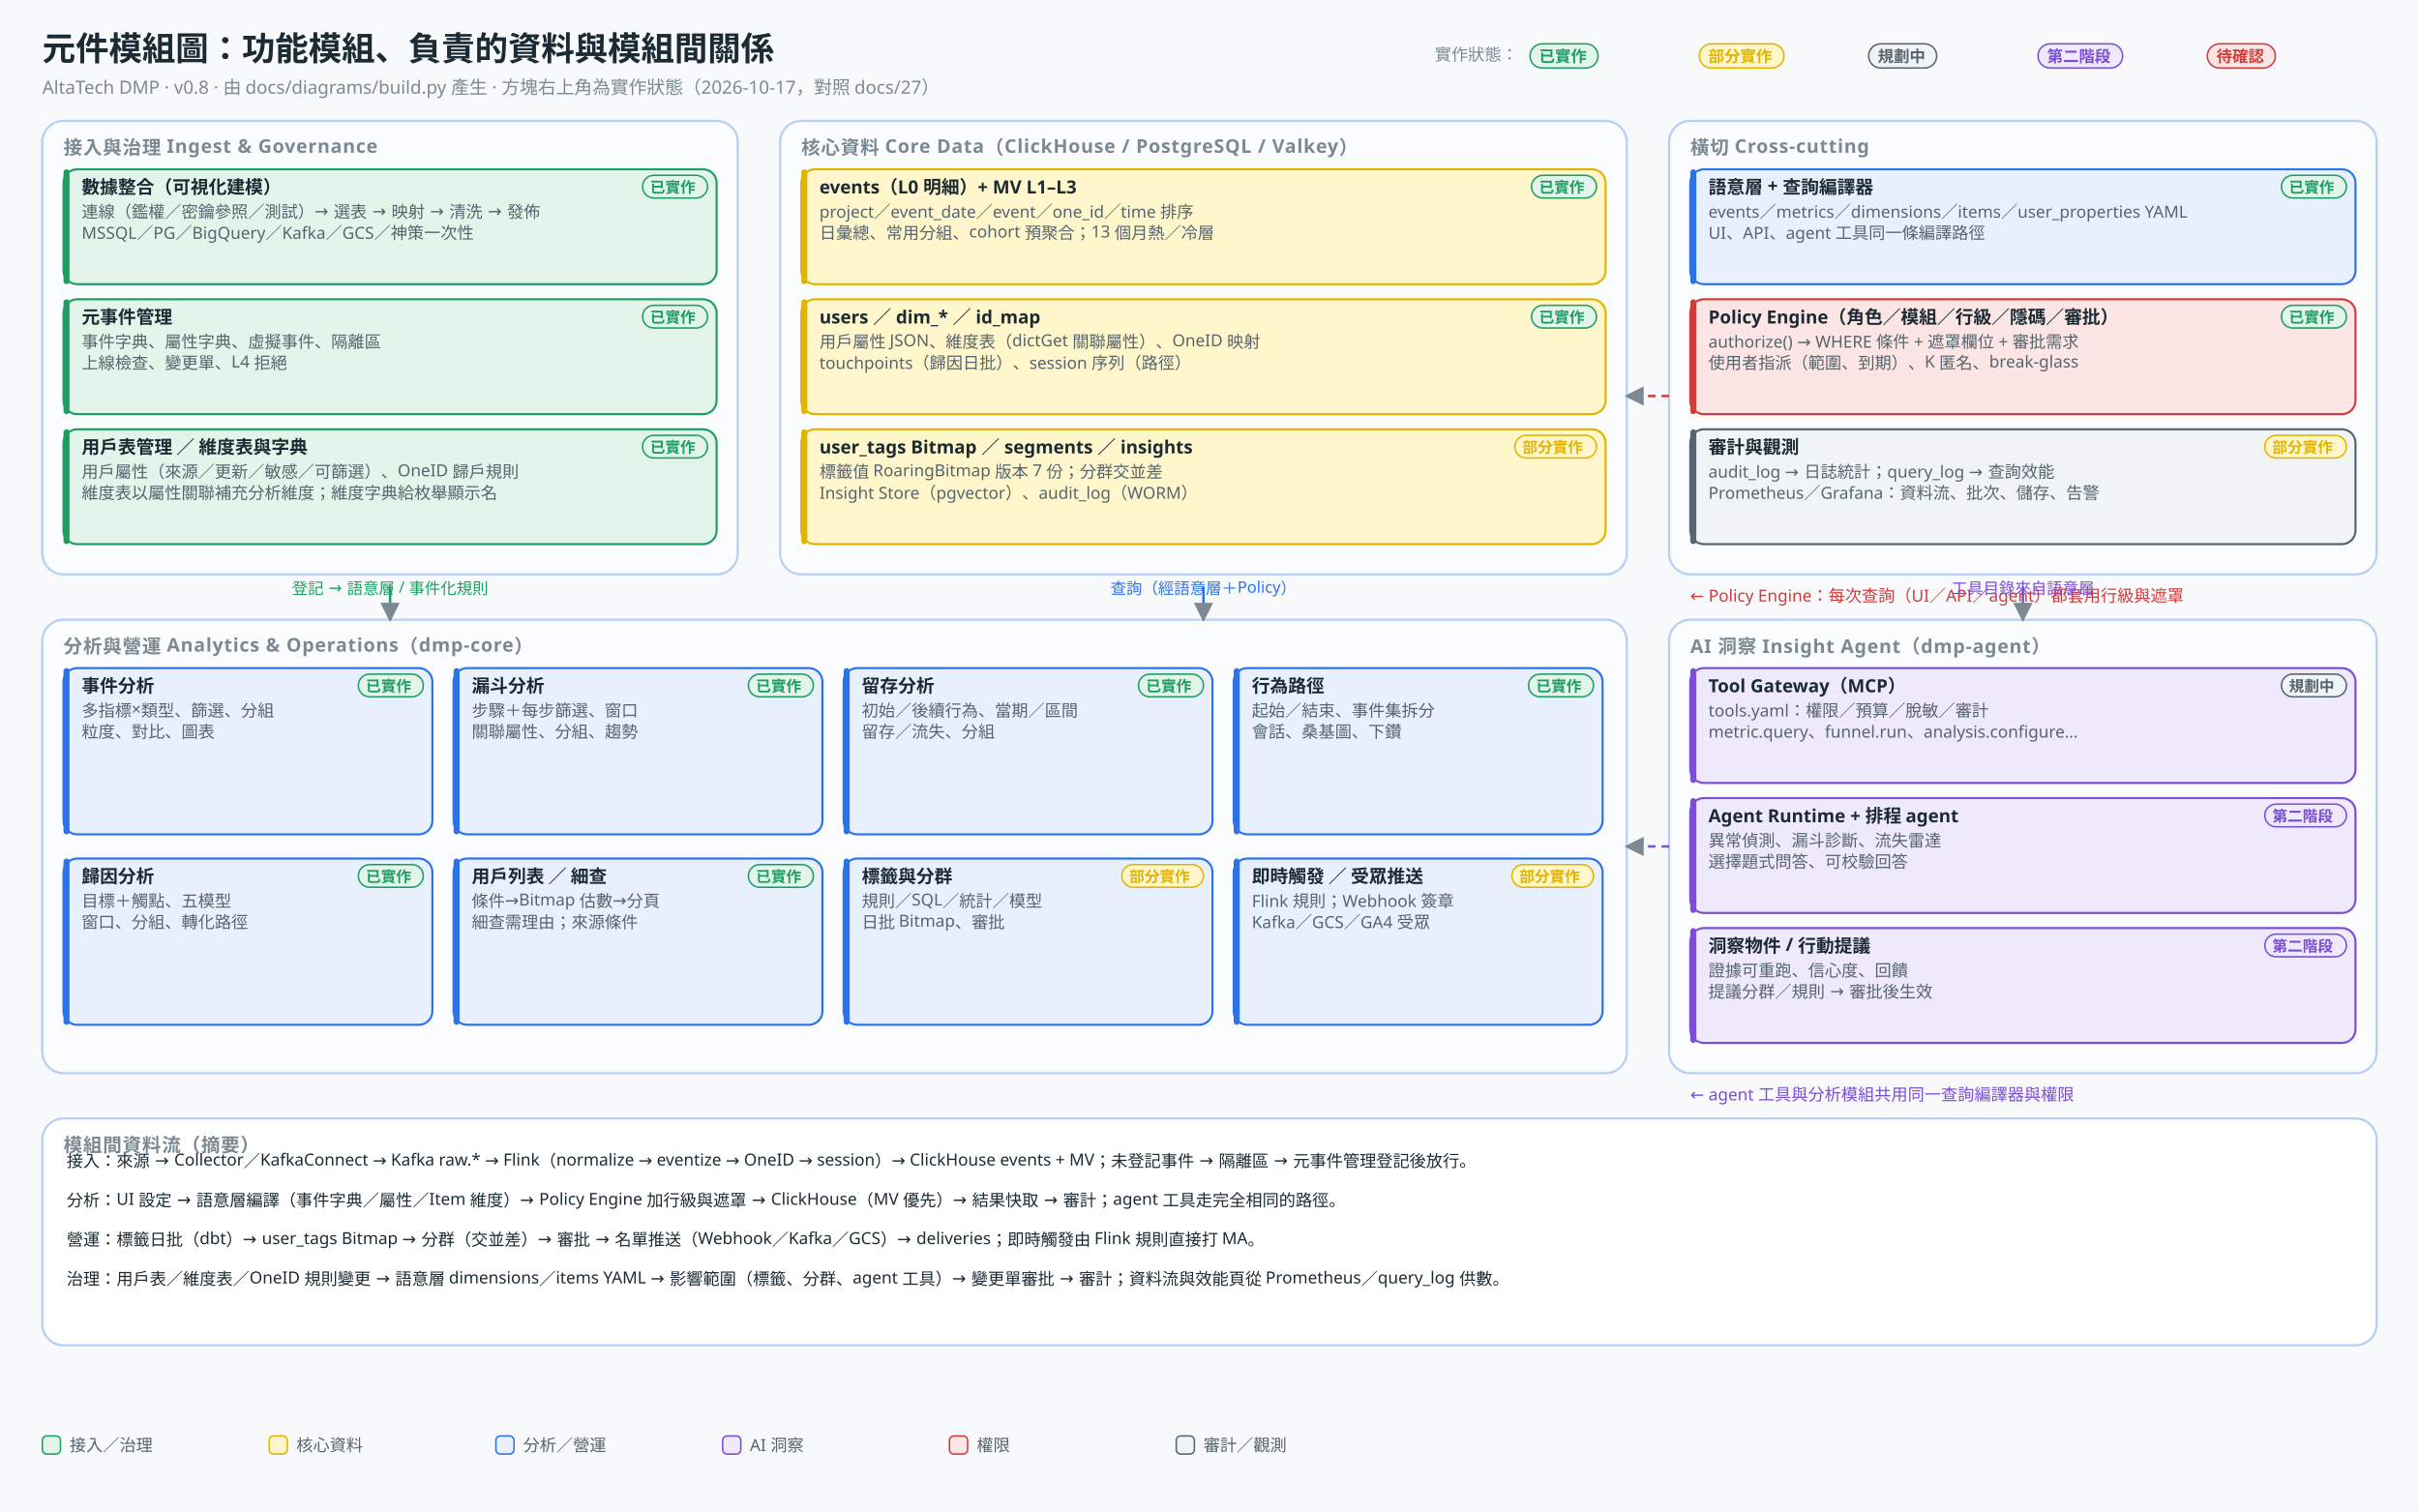
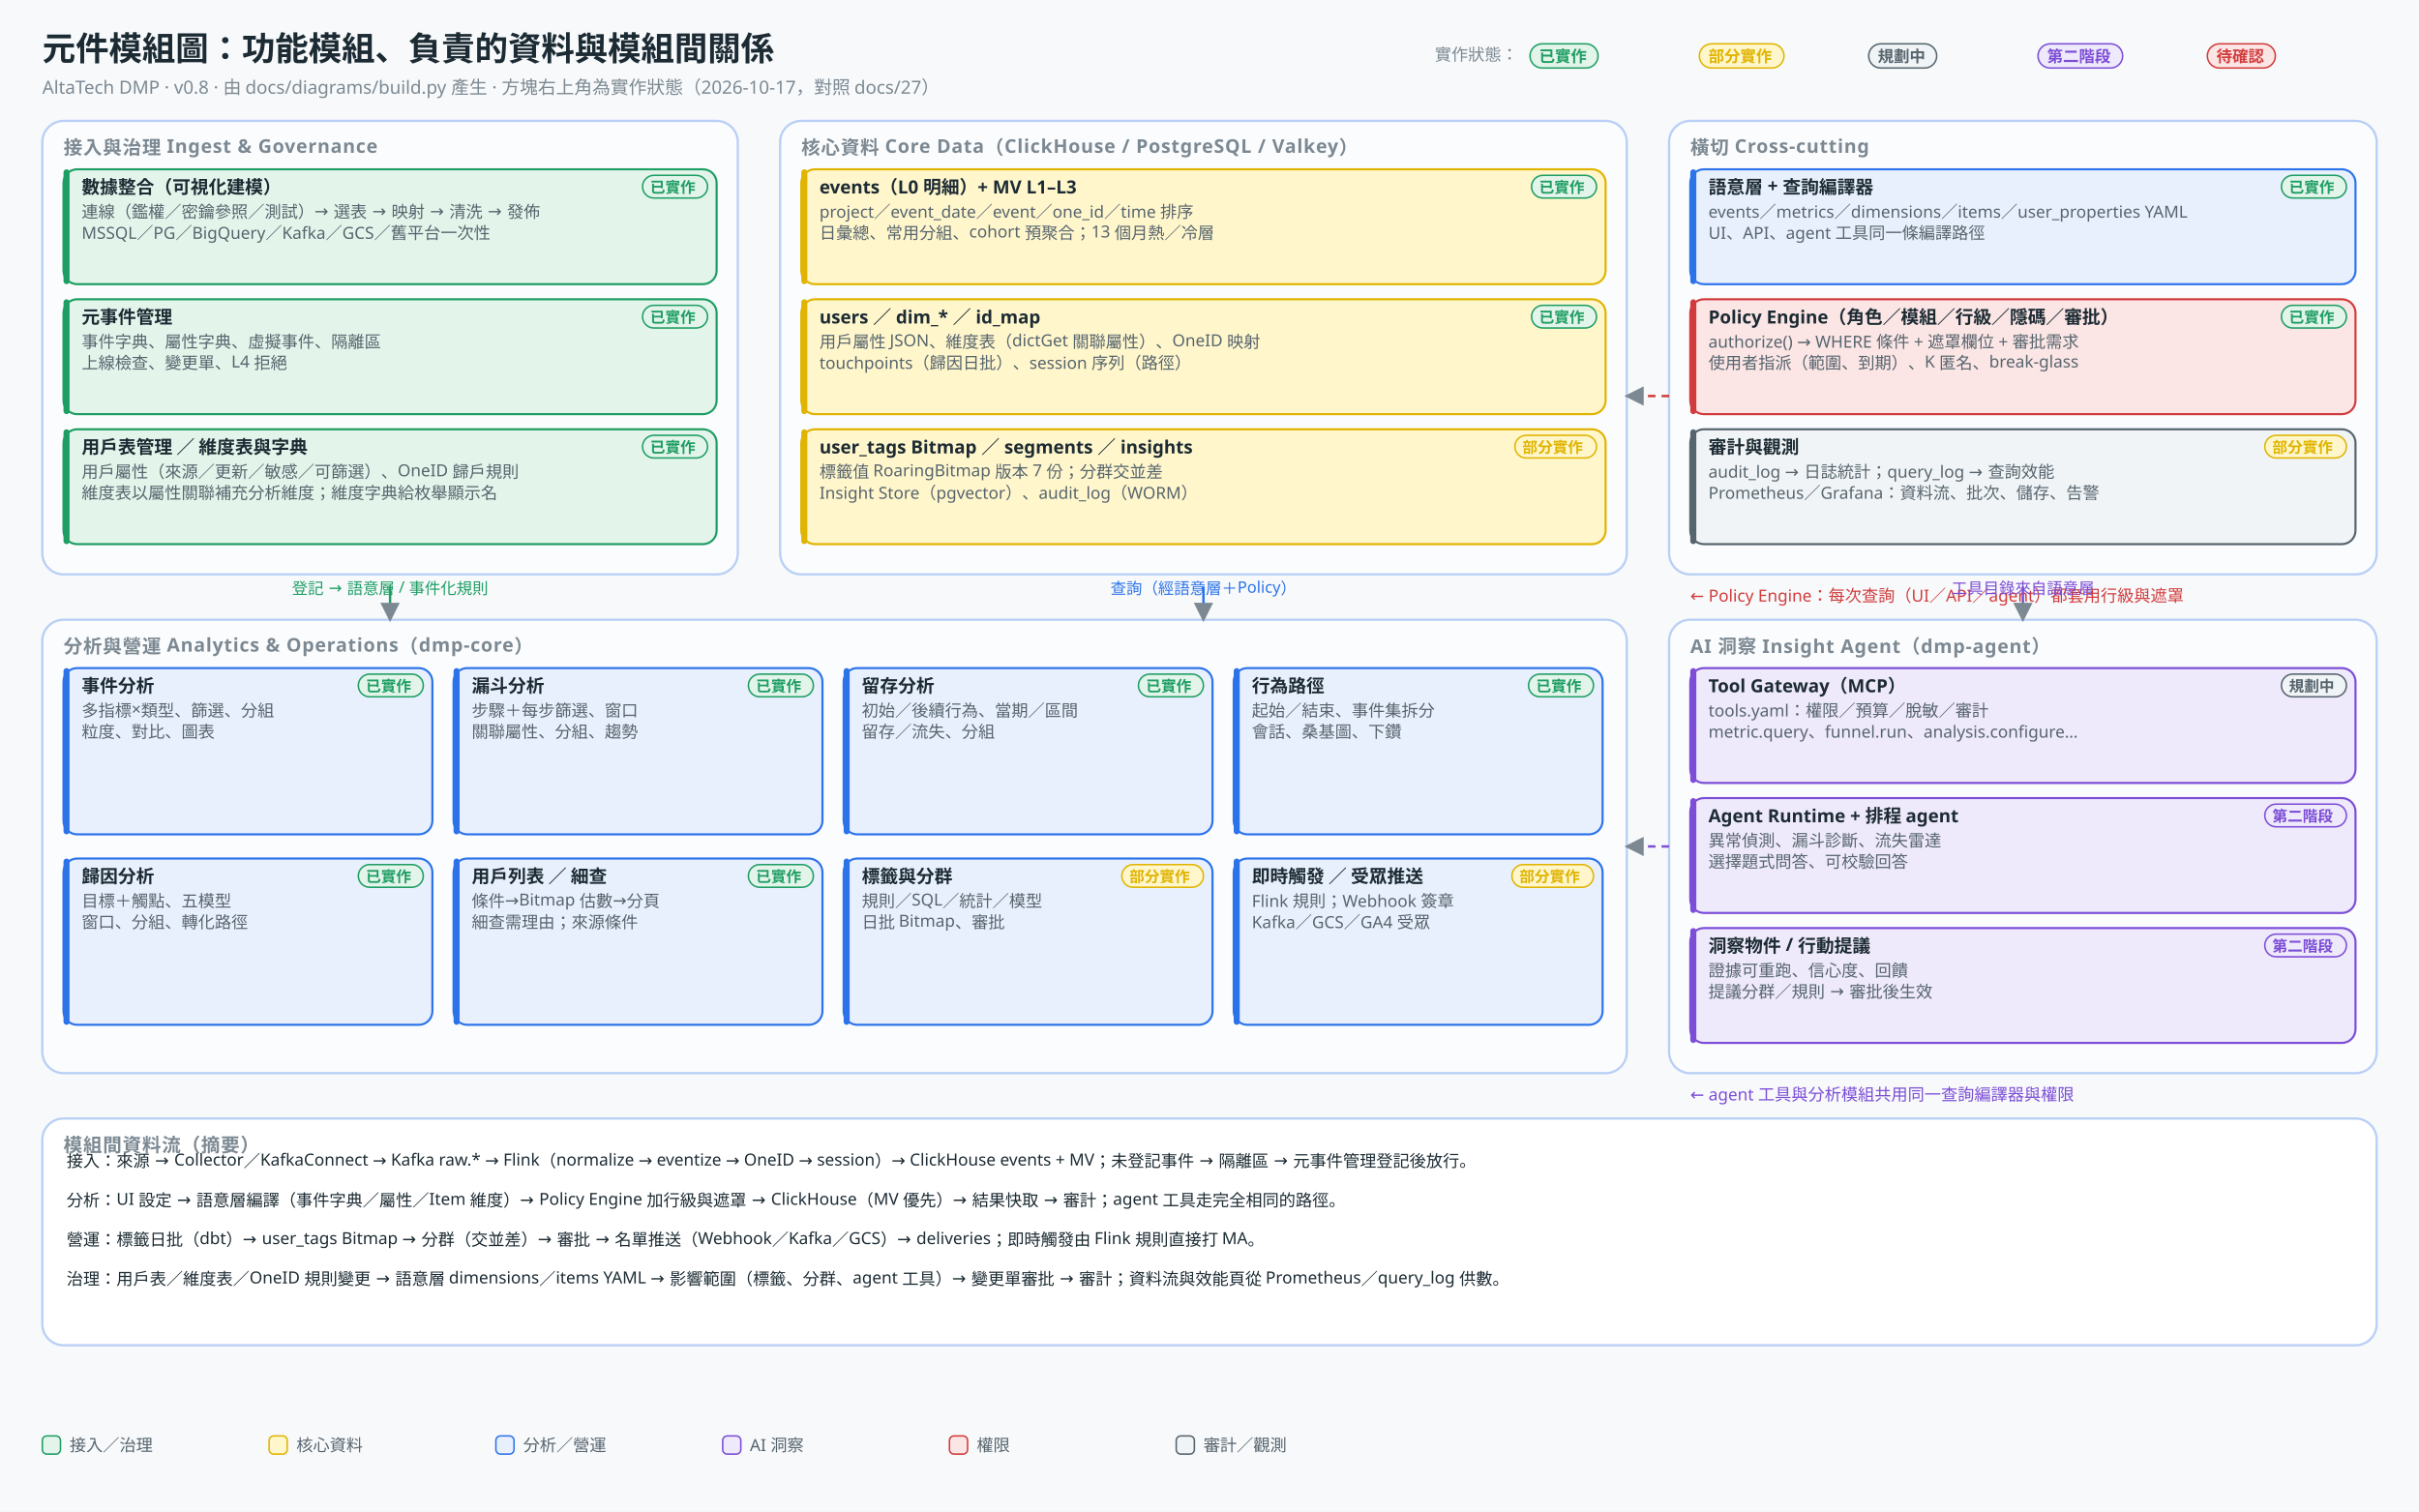
<svg xmlns="http://www.w3.org/2000/svg" viewBox="0 0 1600 1000" width="1600" height="1000">
  <defs>
    <marker id="ah" markerWidth="8" markerHeight="8" refX="7" refY="4" orient="auto">
      <path d="M0,0 L8,4 L0,8 z" fill="#7C8992" />
    </marker>
  </defs>
  <rect width="1600" height="1000" fill="#F7F9FB" />
  <text x="28" y="40" font-family="'Plus Jakarta Sans','Noto Sans TC','PingFang TC','Microsoft JhengHei',sans-serif" font-size="22" font-weight="800" fill="#1C2B33">元件模組圖：功能模組、負責的資料與模組間關係</text>
  <text x="28" y="62" font-family="'Plus Jakarta Sans','Noto Sans TC','PingFang TC','Microsoft JhengHei',sans-serif" font-size="12" fill="#7C8992">AltaTech DMP · v0.8 · 由 docs/diagrams/build.py 產生 · 方塊右上角為實作狀態（2026-10-17，對照 docs/27）</text>
  <text x="1004" y="40" font-family="'Plus Jakarta Sans','Noto Sans TC','PingFang TC','Microsoft JhengHei',sans-serif" font-size="11" fill="#7C8992" text-anchor="end">實作狀態：</text>
  <rect x="1012" y="29" width="45" height="16" rx="8" fill="#E3F4EA" stroke="#1E9E63" />
  <text x="1018" y="41" font-family="'Plus Jakarta Sans','Noto Sans TC','PingFang TC','Microsoft JhengHei',sans-serif" font-size="10.5" font-weight="700" fill="#1E9E63">已實作</text>
  <rect x="1124" y="29" width="56" height="16" rx="8" fill="#FFF6CC" stroke="#E0B400" />
  <text x="1130" y="41" font-family="'Plus Jakarta Sans','Noto Sans TC','PingFang TC','Microsoft JhengHei',sans-serif" font-size="10.5" font-weight="700" fill="#E0B400">部分實作</text>
  <rect x="1236" y="29" width="45" height="16" rx="8" fill="#F1F4F6" stroke="#56646D" />
  <text x="1242" y="41" font-family="'Plus Jakarta Sans','Noto Sans TC','PingFang TC','Microsoft JhengHei',sans-serif" font-size="10.5" font-weight="700" fill="#56646D">規劃中</text>
  <rect x="1348" y="29" width="56" height="16" rx="8" fill="#EEE9FB" stroke="#7C4DD6" />
  <text x="1354" y="41" font-family="'Plus Jakarta Sans','Noto Sans TC','PingFang TC','Microsoft JhengHei',sans-serif" font-size="10.5" font-weight="700" fill="#7C4DD6">第二階段</text>
  <rect x="1460" y="29" width="45" height="16" rx="8" fill="#FBE5E5" stroke="#D23B3B" />
  <text x="1466" y="41" font-family="'Plus Jakarta Sans','Noto Sans TC','PingFang TC','Microsoft JhengHei',sans-serif" font-size="10.5" font-weight="700" fill="#D23B3B">待確認</text>
  <rect x="28" y="80" width="460" height="300" rx="14" fill="#FBFCFE" stroke="#B9CFF5" stroke-width="1.5" />
  <text x="42" y="102" font-family="'Plus Jakarta Sans','Noto Sans TC','PingFang TC','Microsoft JhengHei',sans-serif" font-size="12.5" font-weight="800" fill="#7C8992" letter-spacing=".5">接入與治理  Ingest &amp; Governance</text>
  <rect x="42" y="112" width="432" height="76" rx="9" fill="#E3F4EA" stroke="#1E9E63" stroke-width="1.4" />
  <rect x="42" y="112" width="4" height="76" rx="2" fill="#1E9E63" />
  <text x="54" y="128" font-family="'Plus Jakarta Sans','Noto Sans TC','PingFang TC','Microsoft JhengHei',sans-serif" font-size="12" font-weight="700" fill="#1C2B33">數據整合（可視化建模）</text>
  <text x="54" y="144" font-family="'Plus Jakarta Sans','Noto Sans TC','PingFang TC','Microsoft JhengHei',sans-serif" font-size="11" fill="#56646D">連線（鑑權／密鑰參照／測試）→ 選表 → 映射 → 清洗 → 發佈</text>
-   <text x="54" y="158" font-family="'Plus Jakarta Sans','Noto Sans TC','PingFang TC','Microsoft JhengHei',sans-serif" font-size="11" fill="#56646D">MSSQL／PG／BigQuery／Kafka／GCS／神策一次性</text>
+   <text x="54" y="158" font-family="'Plus Jakarta Sans','Noto Sans TC','PingFang TC','Microsoft JhengHei',sans-serif" font-size="11" fill="#56646D">MSSQL／PG／BigQuery／Kafka／GCS／舊平台一次性</text>
  <rect x="425" y="116" width="43" height="15" rx="7.5" fill="#E3F4EA" stroke="#1E9E63" stroke-width="1" />
  <text x="430" y="127.5" font-family="'Plus Jakarta Sans','Noto Sans TC','PingFang TC','Microsoft JhengHei',sans-serif" font-size="10" font-weight="700" fill="#1E9E63">已實作</text>
  <rect x="42" y="198" width="432" height="76" rx="9" fill="#E3F4EA" stroke="#1E9E63" stroke-width="1.4" />
  <rect x="42" y="198" width="4" height="76" rx="2" fill="#1E9E63" />
  <text x="54" y="214" font-family="'Plus Jakarta Sans','Noto Sans TC','PingFang TC','Microsoft JhengHei',sans-serif" font-size="12" font-weight="700" fill="#1C2B33">元事件管理</text>
  <text x="54" y="230" font-family="'Plus Jakarta Sans','Noto Sans TC','PingFang TC','Microsoft JhengHei',sans-serif" font-size="11" fill="#56646D">事件字典、屬性字典、虛擬事件、隔離區</text>
  <text x="54" y="244" font-family="'Plus Jakarta Sans','Noto Sans TC','PingFang TC','Microsoft JhengHei',sans-serif" font-size="11" fill="#56646D">上線檢查、變更單、L4 拒絕</text>
  <rect x="425" y="202" width="43" height="15" rx="7.5" fill="#E3F4EA" stroke="#1E9E63" stroke-width="1" />
  <text x="430" y="213.5" font-family="'Plus Jakarta Sans','Noto Sans TC','PingFang TC','Microsoft JhengHei',sans-serif" font-size="10" font-weight="700" fill="#1E9E63">已實作</text>
  <rect x="42" y="284" width="432" height="76" rx="9" fill="#E3F4EA" stroke="#1E9E63" stroke-width="1.4" />
  <rect x="42" y="284" width="4" height="76" rx="2" fill="#1E9E63" />
  <text x="54" y="300" font-family="'Plus Jakarta Sans','Noto Sans TC','PingFang TC','Microsoft JhengHei',sans-serif" font-size="12" font-weight="700" fill="#1C2B33">用戶表管理 ／ 維度表與字典</text>
  <text x="54" y="316" font-family="'Plus Jakarta Sans','Noto Sans TC','PingFang TC','Microsoft JhengHei',sans-serif" font-size="11" fill="#56646D">用戶屬性（來源／更新／敏感／可篩選）、OneID 歸戶規則</text>
  <text x="54" y="330" font-family="'Plus Jakarta Sans','Noto Sans TC','PingFang TC','Microsoft JhengHei',sans-serif" font-size="11" fill="#56646D">維度表以屬性關聯補充分析維度；維度字典給枚舉顯示名</text>
  <rect x="425" y="288" width="43" height="15" rx="7.5" fill="#E3F4EA" stroke="#1E9E63" stroke-width="1" />
  <text x="430" y="299.5" font-family="'Plus Jakarta Sans','Noto Sans TC','PingFang TC','Microsoft JhengHei',sans-serif" font-size="10" font-weight="700" fill="#1E9E63">已實作</text>
  <rect x="516" y="80" width="560" height="300" rx="14" fill="#FBFCFE" stroke="#B9CFF5" stroke-width="1.5" />
  <text x="530" y="102" font-family="'Plus Jakarta Sans','Noto Sans TC','PingFang TC','Microsoft JhengHei',sans-serif" font-size="12.5" font-weight="800" fill="#7C8992" letter-spacing=".5">核心資料  Core Data（ClickHouse / PostgreSQL / Valkey）</text>
  <rect x="530" y="112" width="532" height="76" rx="9" fill="#FFF6CC" stroke="#E0B400" stroke-width="1.4" />
  <rect x="530" y="112" width="4" height="76" rx="2" fill="#E0B400" />
  <text x="542" y="128" font-family="'Plus Jakarta Sans','Noto Sans TC','PingFang TC','Microsoft JhengHei',sans-serif" font-size="12" font-weight="700" fill="#1C2B33">events（L0 明細）+ MV L1–L3</text>
  <text x="542" y="144" font-family="'Plus Jakarta Sans','Noto Sans TC','PingFang TC','Microsoft JhengHei',sans-serif" font-size="11" fill="#56646D">project／event_date／event／one_id／time 排序</text>
  <text x="542" y="158" font-family="'Plus Jakarta Sans','Noto Sans TC','PingFang TC','Microsoft JhengHei',sans-serif" font-size="11" fill="#56646D">日彙總、常用分組、cohort 預聚合；13 個月熱／冷層</text>
  <rect x="1013" y="116" width="43" height="15" rx="7.5" fill="#E3F4EA" stroke="#1E9E63" stroke-width="1" />
  <text x="1018" y="127.5" font-family="'Plus Jakarta Sans','Noto Sans TC','PingFang TC','Microsoft JhengHei',sans-serif" font-size="10" font-weight="700" fill="#1E9E63">已實作</text>
  <rect x="530" y="198" width="532" height="76" rx="9" fill="#FFF6CC" stroke="#E0B400" stroke-width="1.4" />
  <rect x="530" y="198" width="4" height="76" rx="2" fill="#E0B400" />
  <text x="542" y="214" font-family="'Plus Jakarta Sans','Noto Sans TC','PingFang TC','Microsoft JhengHei',sans-serif" font-size="12" font-weight="700" fill="#1C2B33">users ／ dim_* ／ id_map</text>
  <text x="542" y="230" font-family="'Plus Jakarta Sans','Noto Sans TC','PingFang TC','Microsoft JhengHei',sans-serif" font-size="11" fill="#56646D">用戶屬性 JSON、維度表（dictGet 關聯屬性）、OneID 映射</text>
  <text x="542" y="244" font-family="'Plus Jakarta Sans','Noto Sans TC','PingFang TC','Microsoft JhengHei',sans-serif" font-size="11" fill="#56646D">touchpoints（歸因日批）、session 序列（路徑）</text>
  <rect x="1013" y="202" width="43" height="15" rx="7.5" fill="#E3F4EA" stroke="#1E9E63" stroke-width="1" />
  <text x="1018" y="213.5" font-family="'Plus Jakarta Sans','Noto Sans TC','PingFang TC','Microsoft JhengHei',sans-serif" font-size="10" font-weight="700" fill="#1E9E63">已實作</text>
  <rect x="530" y="284" width="532" height="76" rx="9" fill="#FFF6CC" stroke="#E0B400" stroke-width="1.4" />
  <rect x="530" y="284" width="4" height="76" rx="2" fill="#E0B400" />
  <text x="542" y="300" font-family="'Plus Jakarta Sans','Noto Sans TC','PingFang TC','Microsoft JhengHei',sans-serif" font-size="12" font-weight="700" fill="#1C2B33">user_tags Bitmap ／ segments ／ insights</text>
  <text x="542" y="316" font-family="'Plus Jakarta Sans','Noto Sans TC','PingFang TC','Microsoft JhengHei',sans-serif" font-size="11" fill="#56646D">標籤值 RoaringBitmap 版本 7 份；分群交並差</text>
  <text x="542" y="330" font-family="'Plus Jakarta Sans','Noto Sans TC','PingFang TC','Microsoft JhengHei',sans-serif" font-size="11" fill="#56646D">Insight Store（pgvector）、audit_log（WORM）</text>
  <rect x="1002" y="288" width="54" height="15" rx="7.5" fill="#FFF6CC" stroke="#E0B400" stroke-width="1" />
  <text x="1007" y="299.5" font-family="'Plus Jakarta Sans','Noto Sans TC','PingFang TC','Microsoft JhengHei',sans-serif" font-size="10" font-weight="700" fill="#E0B400">部分實作</text>
  <rect x="1104" y="80" width="468" height="300" rx="14" fill="#FBFCFE" stroke="#B9CFF5" stroke-width="1.5" />
  <text x="1118" y="102" font-family="'Plus Jakarta Sans','Noto Sans TC','PingFang TC','Microsoft JhengHei',sans-serif" font-size="12.5" font-weight="800" fill="#7C8992" letter-spacing=".5">橫切  Cross-cutting</text>
  <rect x="1118" y="112" width="440" height="76" rx="9" fill="#E9F0FD" stroke="#2C73EA" stroke-width="1.4" />
  <rect x="1118" y="112" width="4" height="76" rx="2" fill="#2C73EA" />
  <text x="1130" y="128" font-family="'Plus Jakarta Sans','Noto Sans TC','PingFang TC','Microsoft JhengHei',sans-serif" font-size="12" font-weight="700" fill="#1C2B33">語意層 + 查詢編譯器</text>
  <text x="1130" y="144" font-family="'Plus Jakarta Sans','Noto Sans TC','PingFang TC','Microsoft JhengHei',sans-serif" font-size="11" fill="#56646D">events／metrics／dimensions／items／user_properties YAML</text>
  <text x="1130" y="158" font-family="'Plus Jakarta Sans','Noto Sans TC','PingFang TC','Microsoft JhengHei',sans-serif" font-size="11" fill="#56646D">UI、API、agent 工具同一條編譯路徑</text>
  <rect x="1509" y="116" width="43" height="15" rx="7.5" fill="#E3F4EA" stroke="#1E9E63" stroke-width="1" />
  <text x="1514" y="127.5" font-family="'Plus Jakarta Sans','Noto Sans TC','PingFang TC','Microsoft JhengHei',sans-serif" font-size="10" font-weight="700" fill="#1E9E63">已實作</text>
  <rect x="1118" y="198" width="440" height="76" rx="9" fill="#FBE5E5" stroke="#D23B3B" stroke-width="1.4" />
  <rect x="1118" y="198" width="4" height="76" rx="2" fill="#D23B3B" />
  <text x="1130" y="214" font-family="'Plus Jakarta Sans','Noto Sans TC','PingFang TC','Microsoft JhengHei',sans-serif" font-size="12" font-weight="700" fill="#1C2B33">Policy Engine（角色／模組／行級／隱碼／審批）</text>
  <text x="1130" y="230" font-family="'Plus Jakarta Sans','Noto Sans TC','PingFang TC','Microsoft JhengHei',sans-serif" font-size="11" fill="#56646D">authorize() → WHERE 條件 + 遮罩欄位 + 審批需求</text>
  <text x="1130" y="244" font-family="'Plus Jakarta Sans','Noto Sans TC','PingFang TC','Microsoft JhengHei',sans-serif" font-size="11" fill="#56646D">使用者指派（範圍、到期）、K 匿名、break-glass</text>
  <rect x="1509" y="202" width="43" height="15" rx="7.5" fill="#E3F4EA" stroke="#1E9E63" stroke-width="1" />
  <text x="1514" y="213.5" font-family="'Plus Jakarta Sans','Noto Sans TC','PingFang TC','Microsoft JhengHei',sans-serif" font-size="10" font-weight="700" fill="#1E9E63">已實作</text>
  <rect x="1118" y="284" width="440" height="76" rx="9" fill="#F1F4F6" stroke="#56646D" stroke-width="1.4" />
  <rect x="1118" y="284" width="4" height="76" rx="2" fill="#56646D" />
  <text x="1130" y="300" font-family="'Plus Jakarta Sans','Noto Sans TC','PingFang TC','Microsoft JhengHei',sans-serif" font-size="12" font-weight="700" fill="#1C2B33">審計與觀測</text>
  <text x="1130" y="316" font-family="'Plus Jakarta Sans','Noto Sans TC','PingFang TC','Microsoft JhengHei',sans-serif" font-size="11" fill="#56646D">audit_log → 日誌統計；query_log → 查詢效能</text>
  <text x="1130" y="330" font-family="'Plus Jakarta Sans','Noto Sans TC','PingFang TC','Microsoft JhengHei',sans-serif" font-size="11" fill="#56646D">Prometheus／Grafana：資料流、批次、儲存、告警</text>
  <rect x="1498" y="288" width="54" height="15" rx="7.5" fill="#FFF6CC" stroke="#E0B400" stroke-width="1" />
  <text x="1503" y="299.5" font-family="'Plus Jakarta Sans','Noto Sans TC','PingFang TC','Microsoft JhengHei',sans-serif" font-size="10" font-weight="700" fill="#E0B400">部分實作</text>
  <rect x="28" y="410" width="1048" height="300" rx="14" fill="#FBFCFE" stroke="#B9CFF5" stroke-width="1.5" />
  <text x="42" y="432" font-family="'Plus Jakarta Sans','Noto Sans TC','PingFang TC','Microsoft JhengHei',sans-serif" font-size="12.5" font-weight="800" fill="#7C8992" letter-spacing=".5">分析與營運  Analytics &amp; Operations（dmp-core）</text>
  <rect x="42" y="442" width="244" height="110" rx="9" fill="#E9F0FD" stroke="#2C73EA" stroke-width="1.4" />
  <rect x="42" y="442" width="4" height="110" rx="2" fill="#2C73EA" />
  <text x="54" y="458" font-family="'Plus Jakarta Sans','Noto Sans TC','PingFang TC','Microsoft JhengHei',sans-serif" font-size="12" font-weight="700" fill="#1C2B33">事件分析</text>
  <text x="54" y="474" font-family="'Plus Jakarta Sans','Noto Sans TC','PingFang TC','Microsoft JhengHei',sans-serif" font-size="11" fill="#56646D">多指標×類型、篩選、分組</text>
  <text x="54" y="488" font-family="'Plus Jakarta Sans','Noto Sans TC','PingFang TC','Microsoft JhengHei',sans-serif" font-size="11" fill="#56646D">粒度、對比、圖表</text>
  <rect x="237" y="446" width="43" height="15" rx="7.5" fill="#E3F4EA" stroke="#1E9E63" stroke-width="1" />
  <text x="242" y="457.5" font-family="'Plus Jakarta Sans','Noto Sans TC','PingFang TC','Microsoft JhengHei',sans-serif" font-size="10" font-weight="700" fill="#1E9E63">已實作</text>
  <rect x="300" y="442" width="244" height="110" rx="9" fill="#E9F0FD" stroke="#2C73EA" stroke-width="1.4" />
  <rect x="300" y="442" width="4" height="110" rx="2" fill="#2C73EA" />
  <text x="312" y="458" font-family="'Plus Jakarta Sans','Noto Sans TC','PingFang TC','Microsoft JhengHei',sans-serif" font-size="12" font-weight="700" fill="#1C2B33">漏斗分析</text>
  <text x="312" y="474" font-family="'Plus Jakarta Sans','Noto Sans TC','PingFang TC','Microsoft JhengHei',sans-serif" font-size="11" fill="#56646D">步驟＋每步篩選、窗口</text>
  <text x="312" y="488" font-family="'Plus Jakarta Sans','Noto Sans TC','PingFang TC','Microsoft JhengHei',sans-serif" font-size="11" fill="#56646D">關聯屬性、分組、趨勢</text>
  <rect x="495" y="446" width="43" height="15" rx="7.5" fill="#E3F4EA" stroke="#1E9E63" stroke-width="1" />
  <text x="500" y="457.5" font-family="'Plus Jakarta Sans','Noto Sans TC','PingFang TC','Microsoft JhengHei',sans-serif" font-size="10" font-weight="700" fill="#1E9E63">已實作</text>
  <rect x="558" y="442" width="244" height="110" rx="9" fill="#E9F0FD" stroke="#2C73EA" stroke-width="1.4" />
  <rect x="558" y="442" width="4" height="110" rx="2" fill="#2C73EA" />
  <text x="570" y="458" font-family="'Plus Jakarta Sans','Noto Sans TC','PingFang TC','Microsoft JhengHei',sans-serif" font-size="12" font-weight="700" fill="#1C2B33">留存分析</text>
  <text x="570" y="474" font-family="'Plus Jakarta Sans','Noto Sans TC','PingFang TC','Microsoft JhengHei',sans-serif" font-size="11" fill="#56646D">初始／後續行為、當期／區間</text>
  <text x="570" y="488" font-family="'Plus Jakarta Sans','Noto Sans TC','PingFang TC','Microsoft JhengHei',sans-serif" font-size="11" fill="#56646D">留存／流失、分組</text>
  <rect x="753" y="446" width="43" height="15" rx="7.5" fill="#E3F4EA" stroke="#1E9E63" stroke-width="1" />
  <text x="758" y="457.5" font-family="'Plus Jakarta Sans','Noto Sans TC','PingFang TC','Microsoft JhengHei',sans-serif" font-size="10" font-weight="700" fill="#1E9E63">已實作</text>
  <rect x="816" y="442" width="244" height="110" rx="9" fill="#E9F0FD" stroke="#2C73EA" stroke-width="1.4" />
  <rect x="816" y="442" width="4" height="110" rx="2" fill="#2C73EA" />
  <text x="828" y="458" font-family="'Plus Jakarta Sans','Noto Sans TC','PingFang TC','Microsoft JhengHei',sans-serif" font-size="12" font-weight="700" fill="#1C2B33">行為路徑</text>
  <text x="828" y="474" font-family="'Plus Jakarta Sans','Noto Sans TC','PingFang TC','Microsoft JhengHei',sans-serif" font-size="11" fill="#56646D">起始／結束、事件集拆分</text>
  <text x="828" y="488" font-family="'Plus Jakarta Sans','Noto Sans TC','PingFang TC','Microsoft JhengHei',sans-serif" font-size="11" fill="#56646D">會話、桑基圖、下鑽</text>
  <rect x="1011" y="446" width="43" height="15" rx="7.5" fill="#E3F4EA" stroke="#1E9E63" stroke-width="1" />
  <text x="1016" y="457.5" font-family="'Plus Jakarta Sans','Noto Sans TC','PingFang TC','Microsoft JhengHei',sans-serif" font-size="10" font-weight="700" fill="#1E9E63">已實作</text>
  <rect x="42" y="568" width="244" height="110" rx="9" fill="#E9F0FD" stroke="#2C73EA" stroke-width="1.4" />
  <rect x="42" y="568" width="4" height="110" rx="2" fill="#2C73EA" />
  <text x="54" y="584" font-family="'Plus Jakarta Sans','Noto Sans TC','PingFang TC','Microsoft JhengHei',sans-serif" font-size="12" font-weight="700" fill="#1C2B33">歸因分析</text>
  <text x="54" y="600" font-family="'Plus Jakarta Sans','Noto Sans TC','PingFang TC','Microsoft JhengHei',sans-serif" font-size="11" fill="#56646D">目標＋觸點、五模型</text>
  <text x="54" y="614" font-family="'Plus Jakarta Sans','Noto Sans TC','PingFang TC','Microsoft JhengHei',sans-serif" font-size="11" fill="#56646D">窗口、分組、轉化路徑</text>
  <rect x="237" y="572" width="43" height="15" rx="7.5" fill="#E3F4EA" stroke="#1E9E63" stroke-width="1" />
  <text x="242" y="583.5" font-family="'Plus Jakarta Sans','Noto Sans TC','PingFang TC','Microsoft JhengHei',sans-serif" font-size="10" font-weight="700" fill="#1E9E63">已實作</text>
  <rect x="300" y="568" width="244" height="110" rx="9" fill="#E9F0FD" stroke="#2C73EA" stroke-width="1.4" />
  <rect x="300" y="568" width="4" height="110" rx="2" fill="#2C73EA" />
  <text x="312" y="584" font-family="'Plus Jakarta Sans','Noto Sans TC','PingFang TC','Microsoft JhengHei',sans-serif" font-size="12" font-weight="700" fill="#1C2B33">用戶列表 ／ 細查</text>
  <text x="312" y="600" font-family="'Plus Jakarta Sans','Noto Sans TC','PingFang TC','Microsoft JhengHei',sans-serif" font-size="11" fill="#56646D">條件→Bitmap 估數→分頁</text>
  <text x="312" y="614" font-family="'Plus Jakarta Sans','Noto Sans TC','PingFang TC','Microsoft JhengHei',sans-serif" font-size="11" fill="#56646D">細查需理由；來源條件</text>
  <rect x="495" y="572" width="43" height="15" rx="7.5" fill="#E3F4EA" stroke="#1E9E63" stroke-width="1" />
  <text x="500" y="583.5" font-family="'Plus Jakarta Sans','Noto Sans TC','PingFang TC','Microsoft JhengHei',sans-serif" font-size="10" font-weight="700" fill="#1E9E63">已實作</text>
  <rect x="558" y="568" width="244" height="110" rx="9" fill="#E9F0FD" stroke="#2C73EA" stroke-width="1.4" />
  <rect x="558" y="568" width="4" height="110" rx="2" fill="#2C73EA" />
  <text x="570" y="584" font-family="'Plus Jakarta Sans','Noto Sans TC','PingFang TC','Microsoft JhengHei',sans-serif" font-size="12" font-weight="700" fill="#1C2B33">標籤與分群</text>
  <text x="570" y="600" font-family="'Plus Jakarta Sans','Noto Sans TC','PingFang TC','Microsoft JhengHei',sans-serif" font-size="11" fill="#56646D">規則／SQL／統計／模型</text>
  <text x="570" y="614" font-family="'Plus Jakarta Sans','Noto Sans TC','PingFang TC','Microsoft JhengHei',sans-serif" font-size="11" fill="#56646D">日批 Bitmap、審批</text>
  <rect x="742" y="572" width="54" height="15" rx="7.5" fill="#FFF6CC" stroke="#E0B400" stroke-width="1" />
  <text x="747" y="583.5" font-family="'Plus Jakarta Sans','Noto Sans TC','PingFang TC','Microsoft JhengHei',sans-serif" font-size="10" font-weight="700" fill="#E0B400">部分實作</text>
  <rect x="816" y="568" width="244" height="110" rx="9" fill="#E9F0FD" stroke="#2C73EA" stroke-width="1.4" />
  <rect x="816" y="568" width="4" height="110" rx="2" fill="#2C73EA" />
  <text x="828" y="584" font-family="'Plus Jakarta Sans','Noto Sans TC','PingFang TC','Microsoft JhengHei',sans-serif" font-size="12" font-weight="700" fill="#1C2B33">即時觸發 ／ 受眾推送</text>
  <text x="828" y="600" font-family="'Plus Jakarta Sans','Noto Sans TC','PingFang TC','Microsoft JhengHei',sans-serif" font-size="11" fill="#56646D">Flink 規則；Webhook 簽章</text>
  <text x="828" y="614" font-family="'Plus Jakarta Sans','Noto Sans TC','PingFang TC','Microsoft JhengHei',sans-serif" font-size="11" fill="#56646D">Kafka／GCS／GA4 受眾</text>
  <rect x="1000" y="572" width="54" height="15" rx="7.5" fill="#FFF6CC" stroke="#E0B400" stroke-width="1" />
  <text x="1005" y="583.5" font-family="'Plus Jakarta Sans','Noto Sans TC','PingFang TC','Microsoft JhengHei',sans-serif" font-size="10" font-weight="700" fill="#E0B400">部分實作</text>
  <rect x="1104" y="410" width="468" height="300" rx="14" fill="#FBFCFE" stroke="#B9CFF5" stroke-width="1.5" />
  <text x="1118" y="432" font-family="'Plus Jakarta Sans','Noto Sans TC','PingFang TC','Microsoft JhengHei',sans-serif" font-size="12.5" font-weight="800" fill="#7C8992" letter-spacing=".5">AI 洞察  Insight Agent（dmp-agent）</text>
  <rect x="1118" y="442" width="440" height="76" rx="9" fill="#EEE9FB" stroke="#7C4DD6" stroke-width="1.4" />
  <rect x="1118" y="442" width="4" height="76" rx="2" fill="#7C4DD6" />
  <text x="1130" y="458" font-family="'Plus Jakarta Sans','Noto Sans TC','PingFang TC','Microsoft JhengHei',sans-serif" font-size="12" font-weight="700" fill="#1C2B33">Tool Gateway（MCP）</text>
  <text x="1130" y="474" font-family="'Plus Jakarta Sans','Noto Sans TC','PingFang TC','Microsoft JhengHei',sans-serif" font-size="11" fill="#56646D">tools.yaml：權限／預算／脫敏／審計</text>
  <text x="1130" y="488" font-family="'Plus Jakarta Sans','Noto Sans TC','PingFang TC','Microsoft JhengHei',sans-serif" font-size="11" fill="#56646D">metric.query、funnel.run、analysis.configure…</text>
  <rect x="1509" y="446" width="43" height="15" rx="7.5" fill="#F1F4F6" stroke="#56646D" stroke-width="1" />
  <text x="1514" y="457.5" font-family="'Plus Jakarta Sans','Noto Sans TC','PingFang TC','Microsoft JhengHei',sans-serif" font-size="10" font-weight="700" fill="#56646D">規劃中</text>
  <rect x="1118" y="528" width="440" height="76" rx="9" fill="#EEE9FB" stroke="#7C4DD6" stroke-width="1.4" />
  <rect x="1118" y="528" width="4" height="76" rx="2" fill="#7C4DD6" />
  <text x="1130" y="544" font-family="'Plus Jakarta Sans','Noto Sans TC','PingFang TC','Microsoft JhengHei',sans-serif" font-size="12" font-weight="700" fill="#1C2B33">Agent Runtime + 排程 agent</text>
  <text x="1130" y="560" font-family="'Plus Jakarta Sans','Noto Sans TC','PingFang TC','Microsoft JhengHei',sans-serif" font-size="11" fill="#56646D">異常偵測、漏斗診斷、流失雷達</text>
  <text x="1130" y="574" font-family="'Plus Jakarta Sans','Noto Sans TC','PingFang TC','Microsoft JhengHei',sans-serif" font-size="11" fill="#56646D">選擇題式問答、可校驗回答</text>
  <rect x="1498" y="532" width="54" height="15" rx="7.5" fill="#EEE9FB" stroke="#7C4DD6" stroke-width="1" />
  <text x="1503" y="543.5" font-family="'Plus Jakarta Sans','Noto Sans TC','PingFang TC','Microsoft JhengHei',sans-serif" font-size="10" font-weight="700" fill="#7C4DD6">第二階段</text>
  <rect x="1118" y="614" width="440" height="76" rx="9" fill="#EEE9FB" stroke="#7C4DD6" stroke-width="1.4" />
  <rect x="1118" y="614" width="4" height="76" rx="2" fill="#7C4DD6" />
  <text x="1130" y="630" font-family="'Plus Jakarta Sans','Noto Sans TC','PingFang TC','Microsoft JhengHei',sans-serif" font-size="12" font-weight="700" fill="#1C2B33">洞察物件 / 行動提議</text>
  <text x="1130" y="646" font-family="'Plus Jakarta Sans','Noto Sans TC','PingFang TC','Microsoft JhengHei',sans-serif" font-size="11" fill="#56646D">證據可重跑、信心度、回饋</text>
  <text x="1130" y="660" font-family="'Plus Jakarta Sans','Noto Sans TC','PingFang TC','Microsoft JhengHei',sans-serif" font-size="11" fill="#56646D">提議分群／規則 → 審批後生效</text>
  <rect x="1498" y="618" width="54" height="15" rx="7.5" fill="#EEE9FB" stroke="#7C4DD6" stroke-width="1" />
  <text x="1503" y="629.5" font-family="'Plus Jakarta Sans','Noto Sans TC','PingFang TC','Microsoft JhengHei',sans-serif" font-size="10" font-weight="700" fill="#7C4DD6">第二階段</text>
  <path d="M258,388 L258,410" fill="none" stroke="#1E9E63" stroke-width="1.6" marker-end="url(#ah)" />
  <text x="258.0" y="393.0" font-family="'Plus Jakarta Sans','Noto Sans TC','PingFang TC','Microsoft JhengHei',sans-serif" font-size="10.5" fill="#1E9E63" text-anchor="middle">登記 → 語意層 / 事件化規則</text>
  <path d="M796,388 L796,410" fill="none" stroke="#2C73EA" stroke-width="1.6" marker-end="url(#ah)" />
  <text x="796.0" y="393.0" font-family="'Plus Jakarta Sans','Noto Sans TC','PingFang TC','Microsoft JhengHei',sans-serif" font-size="10.5" fill="#2C73EA" text-anchor="middle">查詢（經語意層＋Policy）</text>
  <path d="M1104,262 L1076,262" fill="none" stroke="#D23B3B" stroke-width="1.6" marker-end="url(#ah)" stroke-dasharray="5 4" />
  <text x="1118" y="398" font-family="'Plus Jakarta Sans','Noto Sans TC','PingFang TC','Microsoft JhengHei',sans-serif" font-size="11" fill="#D23B3B">← Policy Engine：每次查詢（UI／API／agent）都套用行級與遮罩</text>
  <path d="M1104,560 L1076,560" fill="none" stroke="#7C4DD6" stroke-width="1.6" marker-end="url(#ah)" stroke-dasharray="5 4" />
  <text x="1118" y="728" font-family="'Plus Jakarta Sans','Noto Sans TC','PingFang TC','Microsoft JhengHei',sans-serif" font-size="11" fill="#7C4DD6">← agent 工具與分析模組共用同一查詢編譯器與權限</text>
  <path d="M1338,388 L1338,410" fill="none" stroke="#7C4DD6" stroke-width="1.6" marker-end="url(#ah)" />
  <text x="1338.0" y="393.0" font-family="'Plus Jakarta Sans','Noto Sans TC','PingFang TC','Microsoft JhengHei',sans-serif" font-size="10.5" fill="#7C4DD6" text-anchor="middle">工具目錄來自語意層</text>
  <rect x="28" y="740" width="1544" height="150" rx="14" fill="#FFFFFF" stroke="#B9CFF5" stroke-width="1.5" />
  <text x="42" y="762" font-family="'Plus Jakarta Sans','Noto Sans TC','PingFang TC','Microsoft JhengHei',sans-serif" font-size="12.5" font-weight="800" fill="#7C8992" letter-spacing=".5">模組間資料流（摘要）</text>
  <text x="44" y="772" font-family="'Plus Jakarta Sans','Noto Sans TC','PingFang TC','Microsoft JhengHei',sans-serif" font-size="11" fill="#1C2B33">接入：來源 → Collector／KafkaConnect → Kafka raw.* → Flink（normalize → eventize → OneID → session）→ ClickHouse events + MV；未登記事件 → 隔離區 → 元事件管理登記後放行。</text>
  <text x="44" y="798" font-family="'Plus Jakarta Sans','Noto Sans TC','PingFang TC','Microsoft JhengHei',sans-serif" font-size="11" fill="#1C2B33">分析：UI 設定 → 語意層編譯（事件字典／屬性／Item 維度）→ Policy Engine 加行級與遮罩 → ClickHouse（MV 優先）→ 結果快取 → 審計；agent 工具走完全相同的路徑。</text>
  <text x="44" y="824" font-family="'Plus Jakarta Sans','Noto Sans TC','PingFang TC','Microsoft JhengHei',sans-serif" font-size="11" fill="#1C2B33">營運：標籤日批（dbt）→ user_tags Bitmap → 分群（交並差）→ 審批 → 名單推送（Webhook／Kafka／GCS）→ deliveries；即時觸發由 Flink 規則直接打 MA。</text>
  <text x="44" y="850" font-family="'Plus Jakarta Sans','Noto Sans TC','PingFang TC','Microsoft JhengHei',sans-serif" font-size="11" fill="#1C2B33">治理：用戶表／維度表／OneID 規則變更 → 語意層 dimensions／items YAML → 影響範圍（標籤、分群、agent 工具）→ 變更單審批 → 審計；資料流與效能頁從 Prometheus／query_log 供數。</text>
  <rect x="28" y="950" width="12" height="12" rx="3" fill="#E3F4EA" stroke="#1E9E63" />
  <text x="46" y="960" font-family="'Plus Jakarta Sans','Noto Sans TC','PingFang TC','Microsoft JhengHei',sans-serif" font-size="11" fill="#56646D">接入／治理</text>
  <rect x="178" y="950" width="12" height="12" rx="3" fill="#FFF6CC" stroke="#E0B400" />
  <text x="196" y="960" font-family="'Plus Jakarta Sans','Noto Sans TC','PingFang TC','Microsoft JhengHei',sans-serif" font-size="11" fill="#56646D">核心資料</text>
  <rect x="328" y="950" width="12" height="12" rx="3" fill="#E9F0FD" stroke="#2C73EA" />
  <text x="346" y="960" font-family="'Plus Jakarta Sans','Noto Sans TC','PingFang TC','Microsoft JhengHei',sans-serif" font-size="11" fill="#56646D">分析／營運</text>
  <rect x="478" y="950" width="12" height="12" rx="3" fill="#EEE9FB" stroke="#7C4DD6" />
  <text x="496" y="960" font-family="'Plus Jakarta Sans','Noto Sans TC','PingFang TC','Microsoft JhengHei',sans-serif" font-size="11" fill="#56646D">AI 洞察</text>
  <rect x="628" y="950" width="12" height="12" rx="3" fill="#FBE5E5" stroke="#D23B3B" />
  <text x="646" y="960" font-family="'Plus Jakarta Sans','Noto Sans TC','PingFang TC','Microsoft JhengHei',sans-serif" font-size="11" fill="#56646D">權限</text>
  <rect x="778" y="950" width="12" height="12" rx="3" fill="#F1F4F6" stroke="#56646D" />
  <text x="796" y="960" font-family="'Plus Jakarta Sans','Noto Sans TC','PingFang TC','Microsoft JhengHei',sans-serif" font-size="11" fill="#56646D">審計／觀測</text>
</svg>
